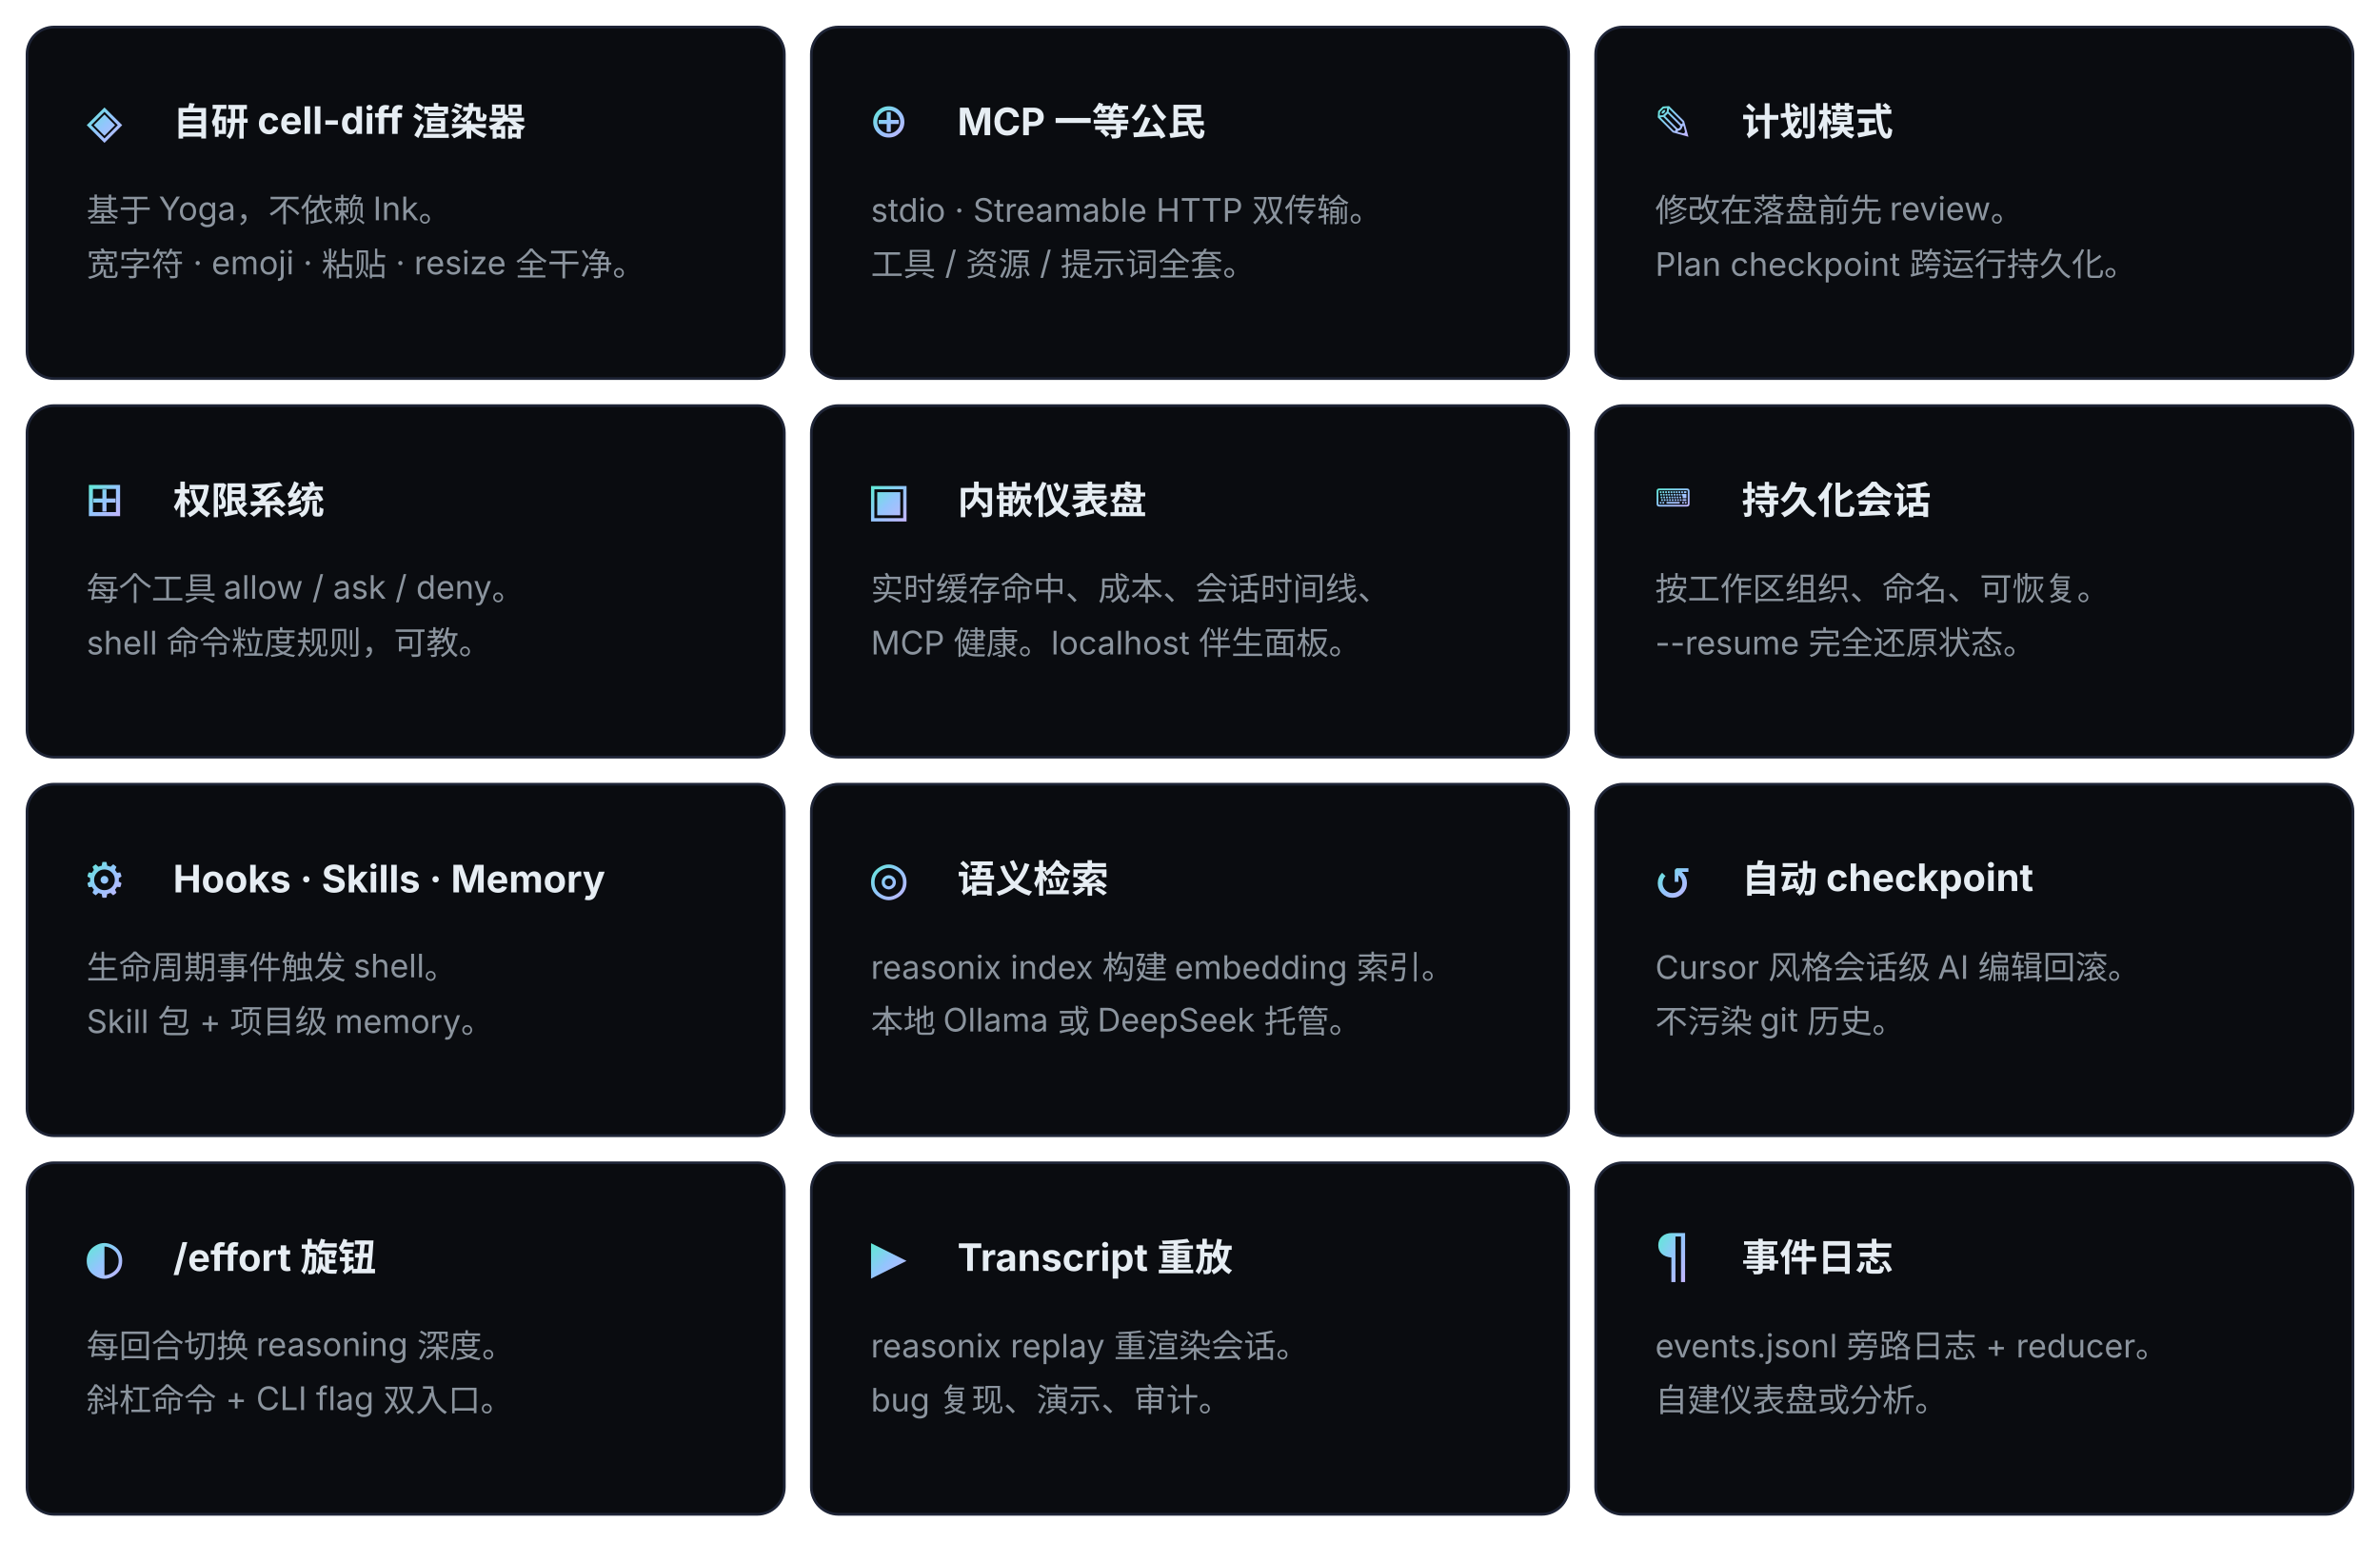
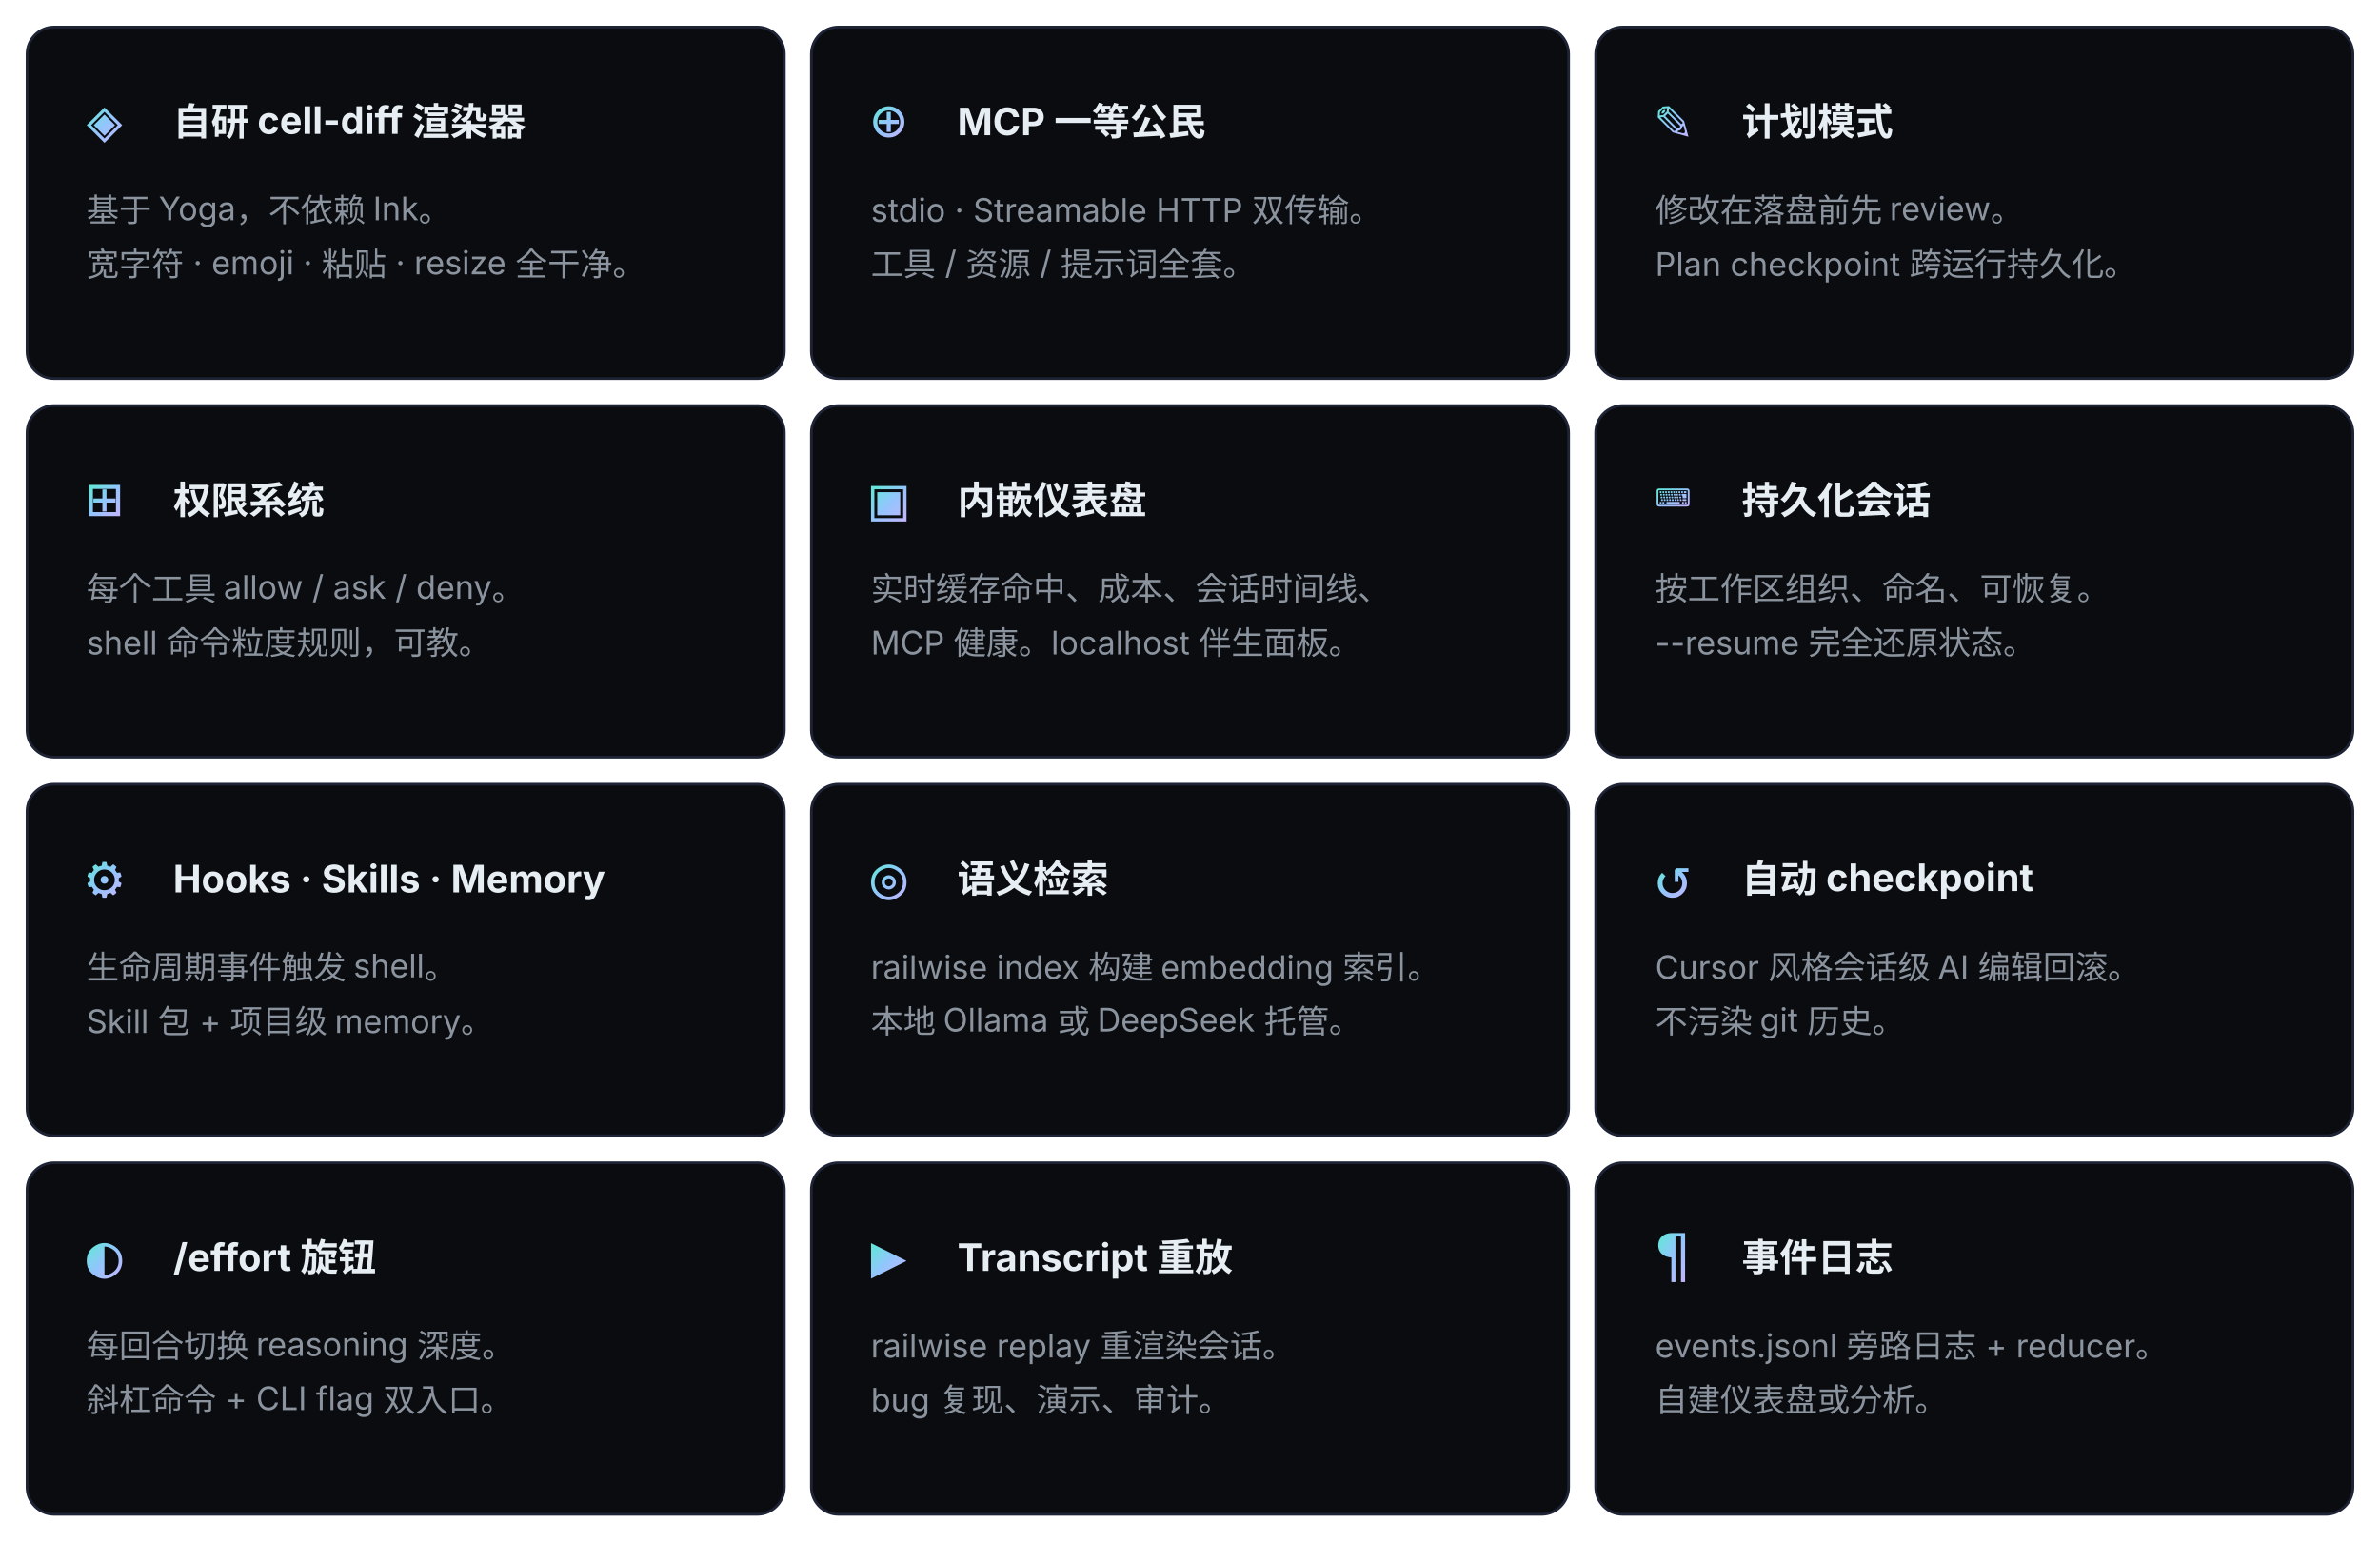
- <svg xmlns="http://www.w3.org/2000/svg" viewBox="0 0 880 570" role="img" aria-label="Reasonix 能力一览 — 12 张卡片：渲染器、MCP、计划模式、权限、仪表盘、会话、Hooks、语义检索、checkpoint、effort 旋钮、重放、事件日志">
+ <svg xmlns="http://www.w3.org/2000/svg" viewBox="0 0 880 570" role="img" aria-label="Railwise 能力一览 — 12 张卡片：渲染器、MCP、计划模式、权限、仪表盘、会话、Hooks、语义检索、checkpoint、effort 旋钮、重放、事件日志">
  <defs>
    <style>
      .sans { font-family: "Inter", -apple-system, BlinkMacSystemFont, "Segoe UI", "Noto Sans SC", "Microsoft YaHei", sans-serif; }
      .mono { font-family: "JetBrains Mono", ui-monospace, "Cascadia Code", Menlo, Consolas, monospace; }
      .ttl  { font-weight: 700; }
    </style>
    <linearGradient id="ig" x1="0%" y1="0%" x2="100%" y2="100%">
      <stop offset="0%" stop-color="#5eead4" />
      <stop offset="50%" stop-color="#93c5fd" />
      <stop offset="100%" stop-color="#c4b5fd" />
    </linearGradient>
  </defs>
  <g transform="translate(10, 10)">
    <rect width="280" height="130" rx="10" ry="10" fill="#0a0c10" stroke="#1e2436" />
    <text x="22" y="42" class="mono" font-size="22" fill="url(#ig)">◈</text>
    <text x="54" y="40" class="sans ttl" font-size="14" fill="#e6edf3">自研 cell-diff 渲染器</text>
    <text x="22" y="72" class="sans" font-size="12" fill="#8b949e">基于 Yoga，不依赖 Ink。</text>
    <text x="22" y="92" class="sans" font-size="12" fill="#8b949e">宽字符 · emoji · 粘贴 · resize 全干净。</text>
  </g>
  <g transform="translate(300, 10)">
    <rect width="280" height="130" rx="10" ry="10" fill="#0a0c10" stroke="#1e2436" />
    <text x="22" y="42" class="mono" font-size="22" fill="url(#ig)">⊕</text>
    <text x="54" y="40" class="sans ttl" font-size="14" fill="#e6edf3">MCP 一等公民</text>
    <text x="22" y="72" class="sans" font-size="12" fill="#8b949e">stdio · Streamable HTTP 双传输。</text>
    <text x="22" y="92" class="sans" font-size="12" fill="#8b949e">工具 / 资源 / 提示词全套。</text>
  </g>
  <g transform="translate(590, 10)">
    <rect width="280" height="130" rx="10" ry="10" fill="#0a0c10" stroke="#1e2436" />
    <text x="22" y="42" class="mono" font-size="22" fill="url(#ig)">✎</text>
    <text x="54" y="40" class="sans ttl" font-size="14" fill="#e6edf3">计划模式</text>
    <text x="22" y="72" class="sans" font-size="12" fill="#8b949e">修改在落盘前先 review。</text>
    <text x="22" y="92" class="sans" font-size="12" fill="#8b949e">Plan checkpoint 跨运行持久化。</text>
  </g>
  <g transform="translate(10, 150)">
    <rect width="280" height="130" rx="10" ry="10" fill="#0a0c10" stroke="#1e2436" />
    <text x="22" y="42" class="mono" font-size="22" fill="url(#ig)">⊞</text>
    <text x="54" y="40" class="sans ttl" font-size="14" fill="#e6edf3">权限系统</text>
    <text x="22" y="72" class="sans" font-size="12" fill="#8b949e">每个工具 allow / ask / deny。</text>
    <text x="22" y="92" class="sans" font-size="12" fill="#8b949e">shell 命令粒度规则，可教。</text>
  </g>
  <g transform="translate(300, 150)">
    <rect width="280" height="130" rx="10" ry="10" fill="#0a0c10" stroke="#1e2436" />
    <text x="22" y="42" class="mono" font-size="22" fill="url(#ig)">▣</text>
    <text x="54" y="40" class="sans ttl" font-size="14" fill="#e6edf3">内嵌仪表盘</text>
    <text x="22" y="72" class="sans" font-size="12" fill="#8b949e">实时缓存命中、成本、会话时间线、</text>
    <text x="22" y="92" class="sans" font-size="12" fill="#8b949e">MCP 健康。localhost 伴生面板。</text>
  </g>
  <g transform="translate(590, 150)">
    <rect width="280" height="130" rx="10" ry="10" fill="#0a0c10" stroke="#1e2436" />
    <text x="22" y="42" class="mono" font-size="22" fill="url(#ig)">⌨</text>
    <text x="54" y="40" class="sans ttl" font-size="14" fill="#e6edf3">持久化会话</text>
    <text x="22" y="72" class="sans" font-size="12" fill="#8b949e">按工作区组织、命名、可恢复。</text>
    <text x="22" y="92" class="sans" font-size="12" fill="#8b949e">--resume 完全还原状态。</text>
  </g>
  <g transform="translate(10, 290)">
    <rect width="280" height="130" rx="10" ry="10" fill="#0a0c10" stroke="#1e2436" />
    <text x="22" y="42" class="mono" font-size="22" fill="url(#ig)">⚙</text>
    <text x="54" y="40" class="sans ttl" font-size="14" fill="#e6edf3">Hooks · Skills · Memory</text>
    <text x="22" y="72" class="sans" font-size="12" fill="#8b949e">生命周期事件触发 shell。</text>
    <text x="22" y="92" class="sans" font-size="12" fill="#8b949e">Skill 包 + 项目级 memory。</text>
  </g>
  <g transform="translate(300, 290)">
    <rect width="280" height="130" rx="10" ry="10" fill="#0a0c10" stroke="#1e2436" />
    <text x="22" y="42" class="mono" font-size="22" fill="url(#ig)">◎</text>
    <text x="54" y="40" class="sans ttl" font-size="14" fill="#e6edf3">语义检索</text>
-     <text x="22" y="72" class="sans" font-size="12" fill="#8b949e">reasonix index 构建 embedding 索引。</text>
+     <text x="22" y="72" class="sans" font-size="12" fill="#8b949e">railwise index 构建 embedding 索引。</text>
    <text x="22" y="92" class="sans" font-size="12" fill="#8b949e">本地 Ollama 或 DeepSeek 托管。</text>
  </g>
  <g transform="translate(590, 290)">
    <rect width="280" height="130" rx="10" ry="10" fill="#0a0c10" stroke="#1e2436" />
    <text x="22" y="42" class="mono" font-size="22" fill="url(#ig)">↺</text>
    <text x="54" y="40" class="sans ttl" font-size="14" fill="#e6edf3">自动 checkpoint</text>
    <text x="22" y="72" class="sans" font-size="12" fill="#8b949e">Cursor 风格会话级 AI 编辑回滚。</text>
    <text x="22" y="92" class="sans" font-size="12" fill="#8b949e">不污染 git 历史。</text>
  </g>
  <g transform="translate(10, 430)">
    <rect width="280" height="130" rx="10" ry="10" fill="#0a0c10" stroke="#1e2436" />
    <text x="22" y="42" class="mono" font-size="22" fill="url(#ig)">◐</text>
    <text x="54" y="40" class="sans ttl" font-size="14" fill="#e6edf3">/effort 旋钮</text>
    <text x="22" y="72" class="sans" font-size="12" fill="#8b949e">每回合切换 reasoning 深度。</text>
    <text x="22" y="92" class="sans" font-size="12" fill="#8b949e">斜杠命令 + CLI flag 双入口。</text>
  </g>
  <g transform="translate(300, 430)">
    <rect width="280" height="130" rx="10" ry="10" fill="#0a0c10" stroke="#1e2436" />
    <text x="22" y="42" class="mono" font-size="22" fill="url(#ig)">▶</text>
    <text x="54" y="40" class="sans ttl" font-size="14" fill="#e6edf3">Transcript 重放</text>
-     <text x="22" y="72" class="sans" font-size="12" fill="#8b949e">reasonix replay 重渲染会话。</text>
+     <text x="22" y="72" class="sans" font-size="12" fill="#8b949e">railwise replay 重渲染会话。</text>
    <text x="22" y="92" class="sans" font-size="12" fill="#8b949e">bug 复现、演示、审计。</text>
  </g>
  <g transform="translate(590, 430)">
    <rect width="280" height="130" rx="10" ry="10" fill="#0a0c10" stroke="#1e2436" />
    <text x="22" y="42" class="mono" font-size="22" fill="url(#ig)">¶</text>
    <text x="54" y="40" class="sans ttl" font-size="14" fill="#e6edf3">事件日志</text>
    <text x="22" y="72" class="sans" font-size="12" fill="#8b949e">events.jsonl 旁路日志 + reducer。</text>
    <text x="22" y="92" class="sans" font-size="12" fill="#8b949e">自建仪表盘或分析。</text>
  </g>
</svg>
